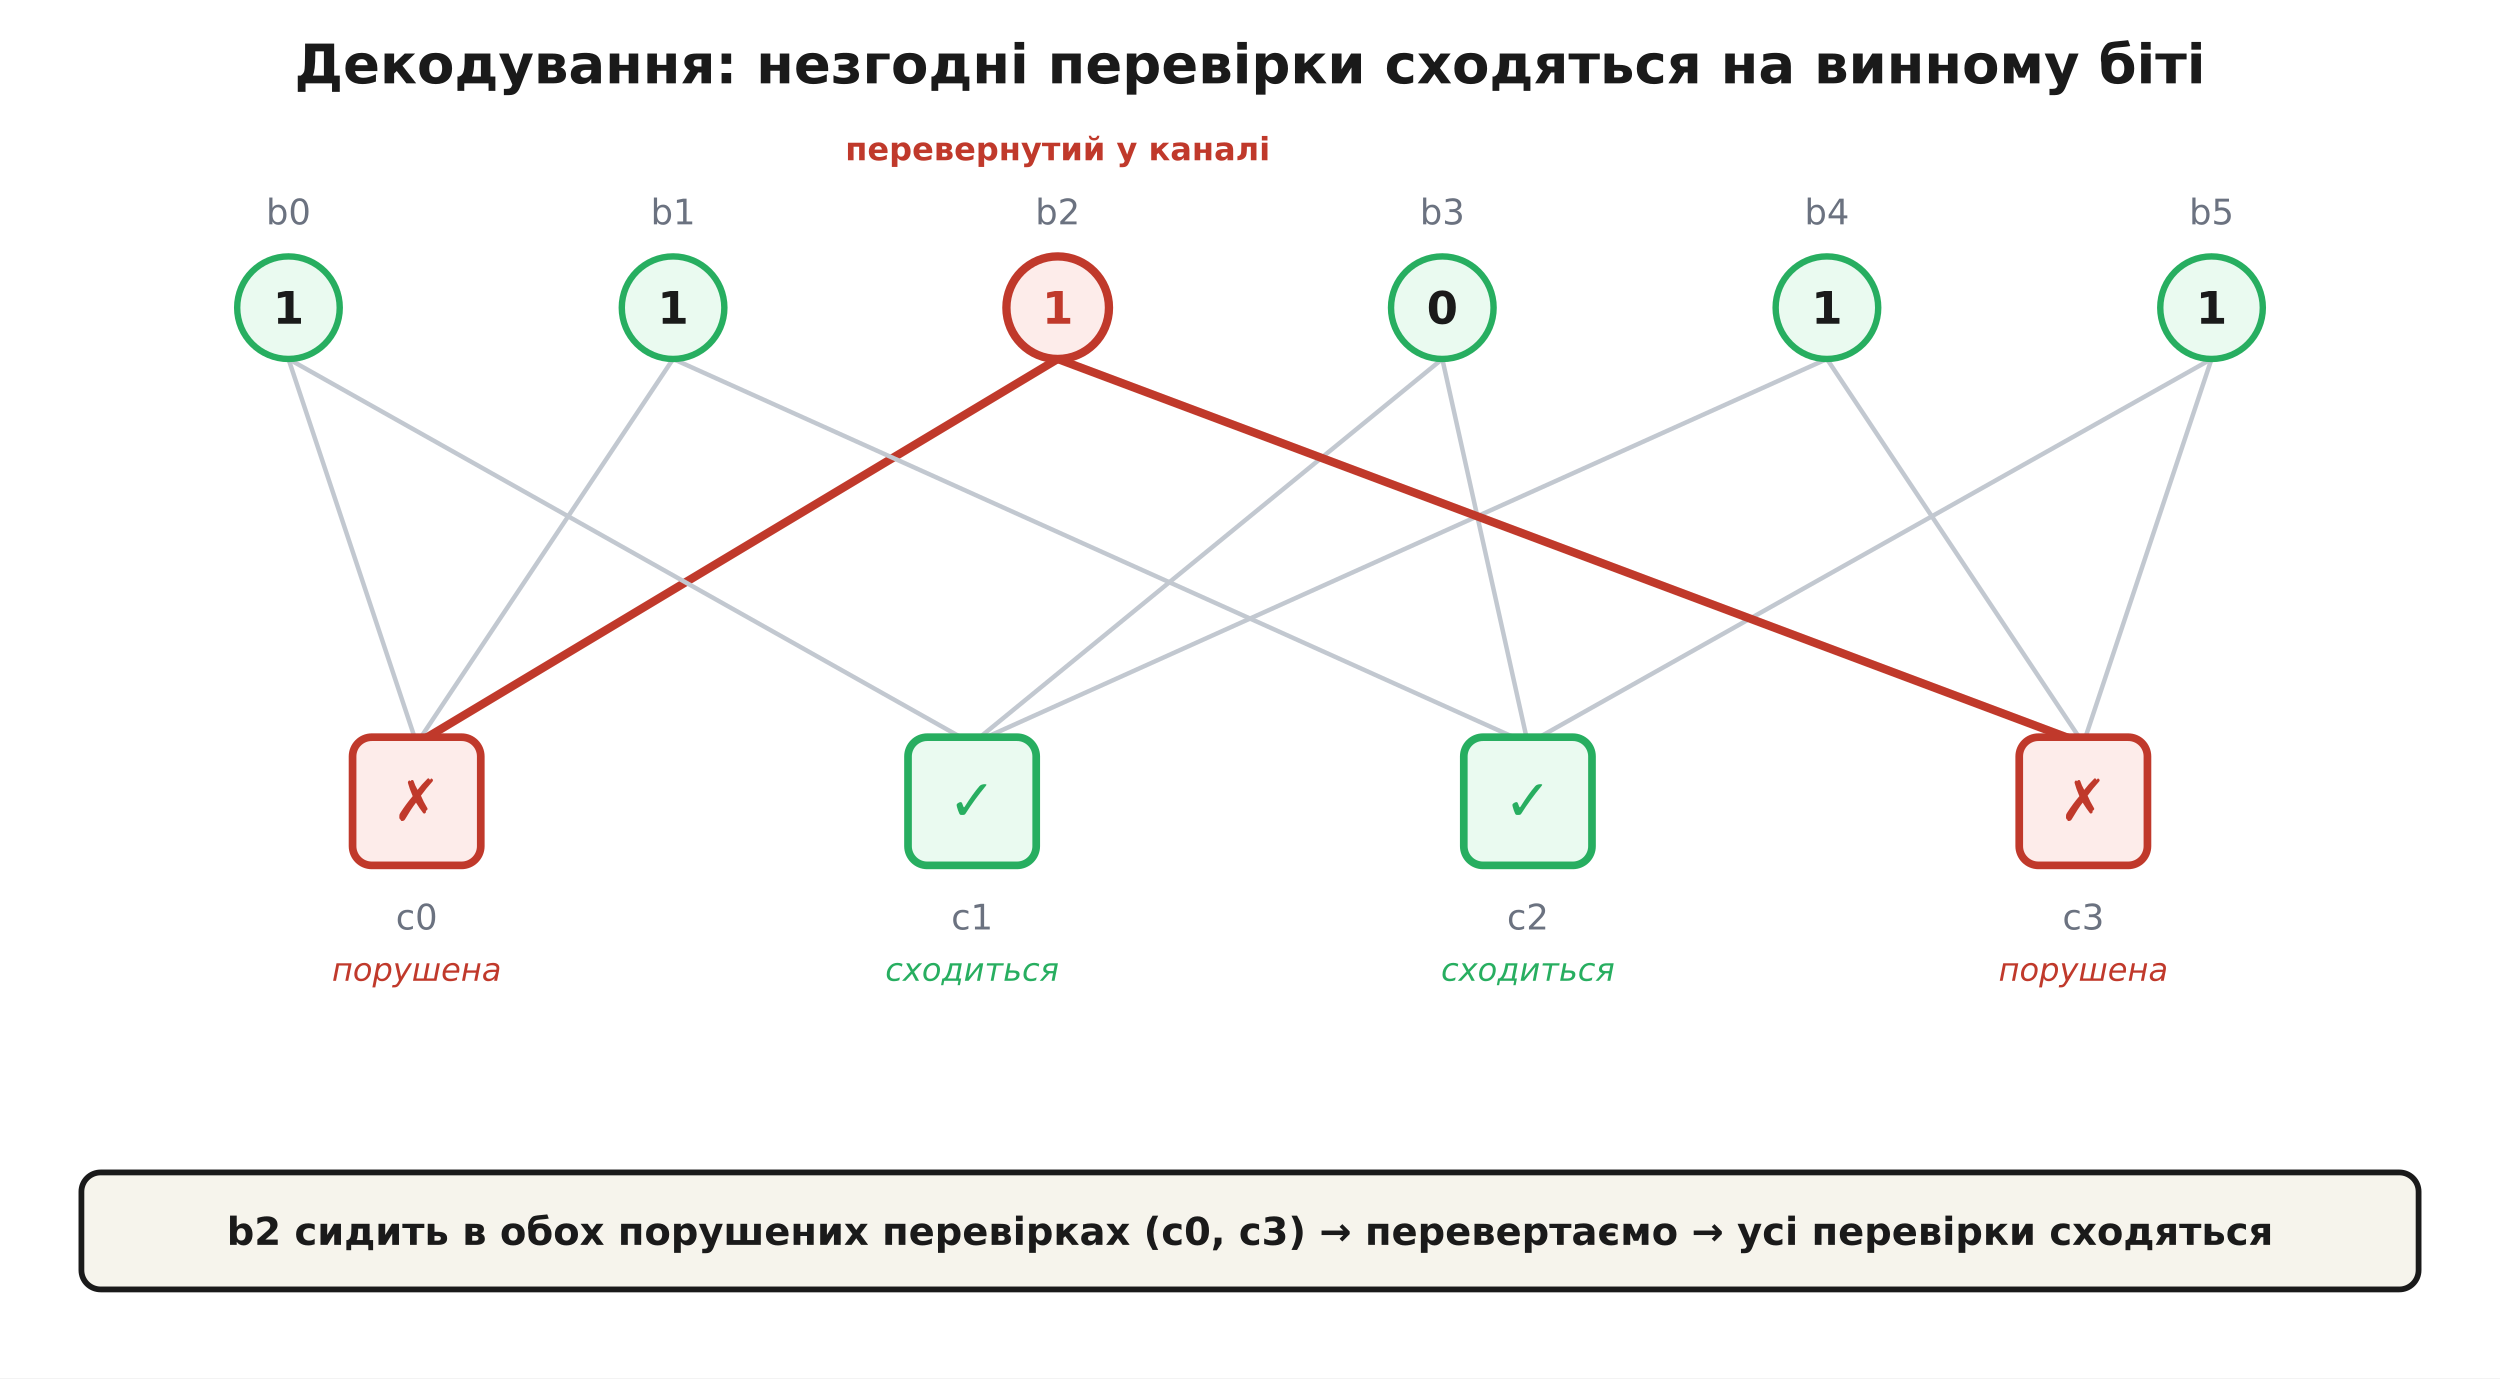
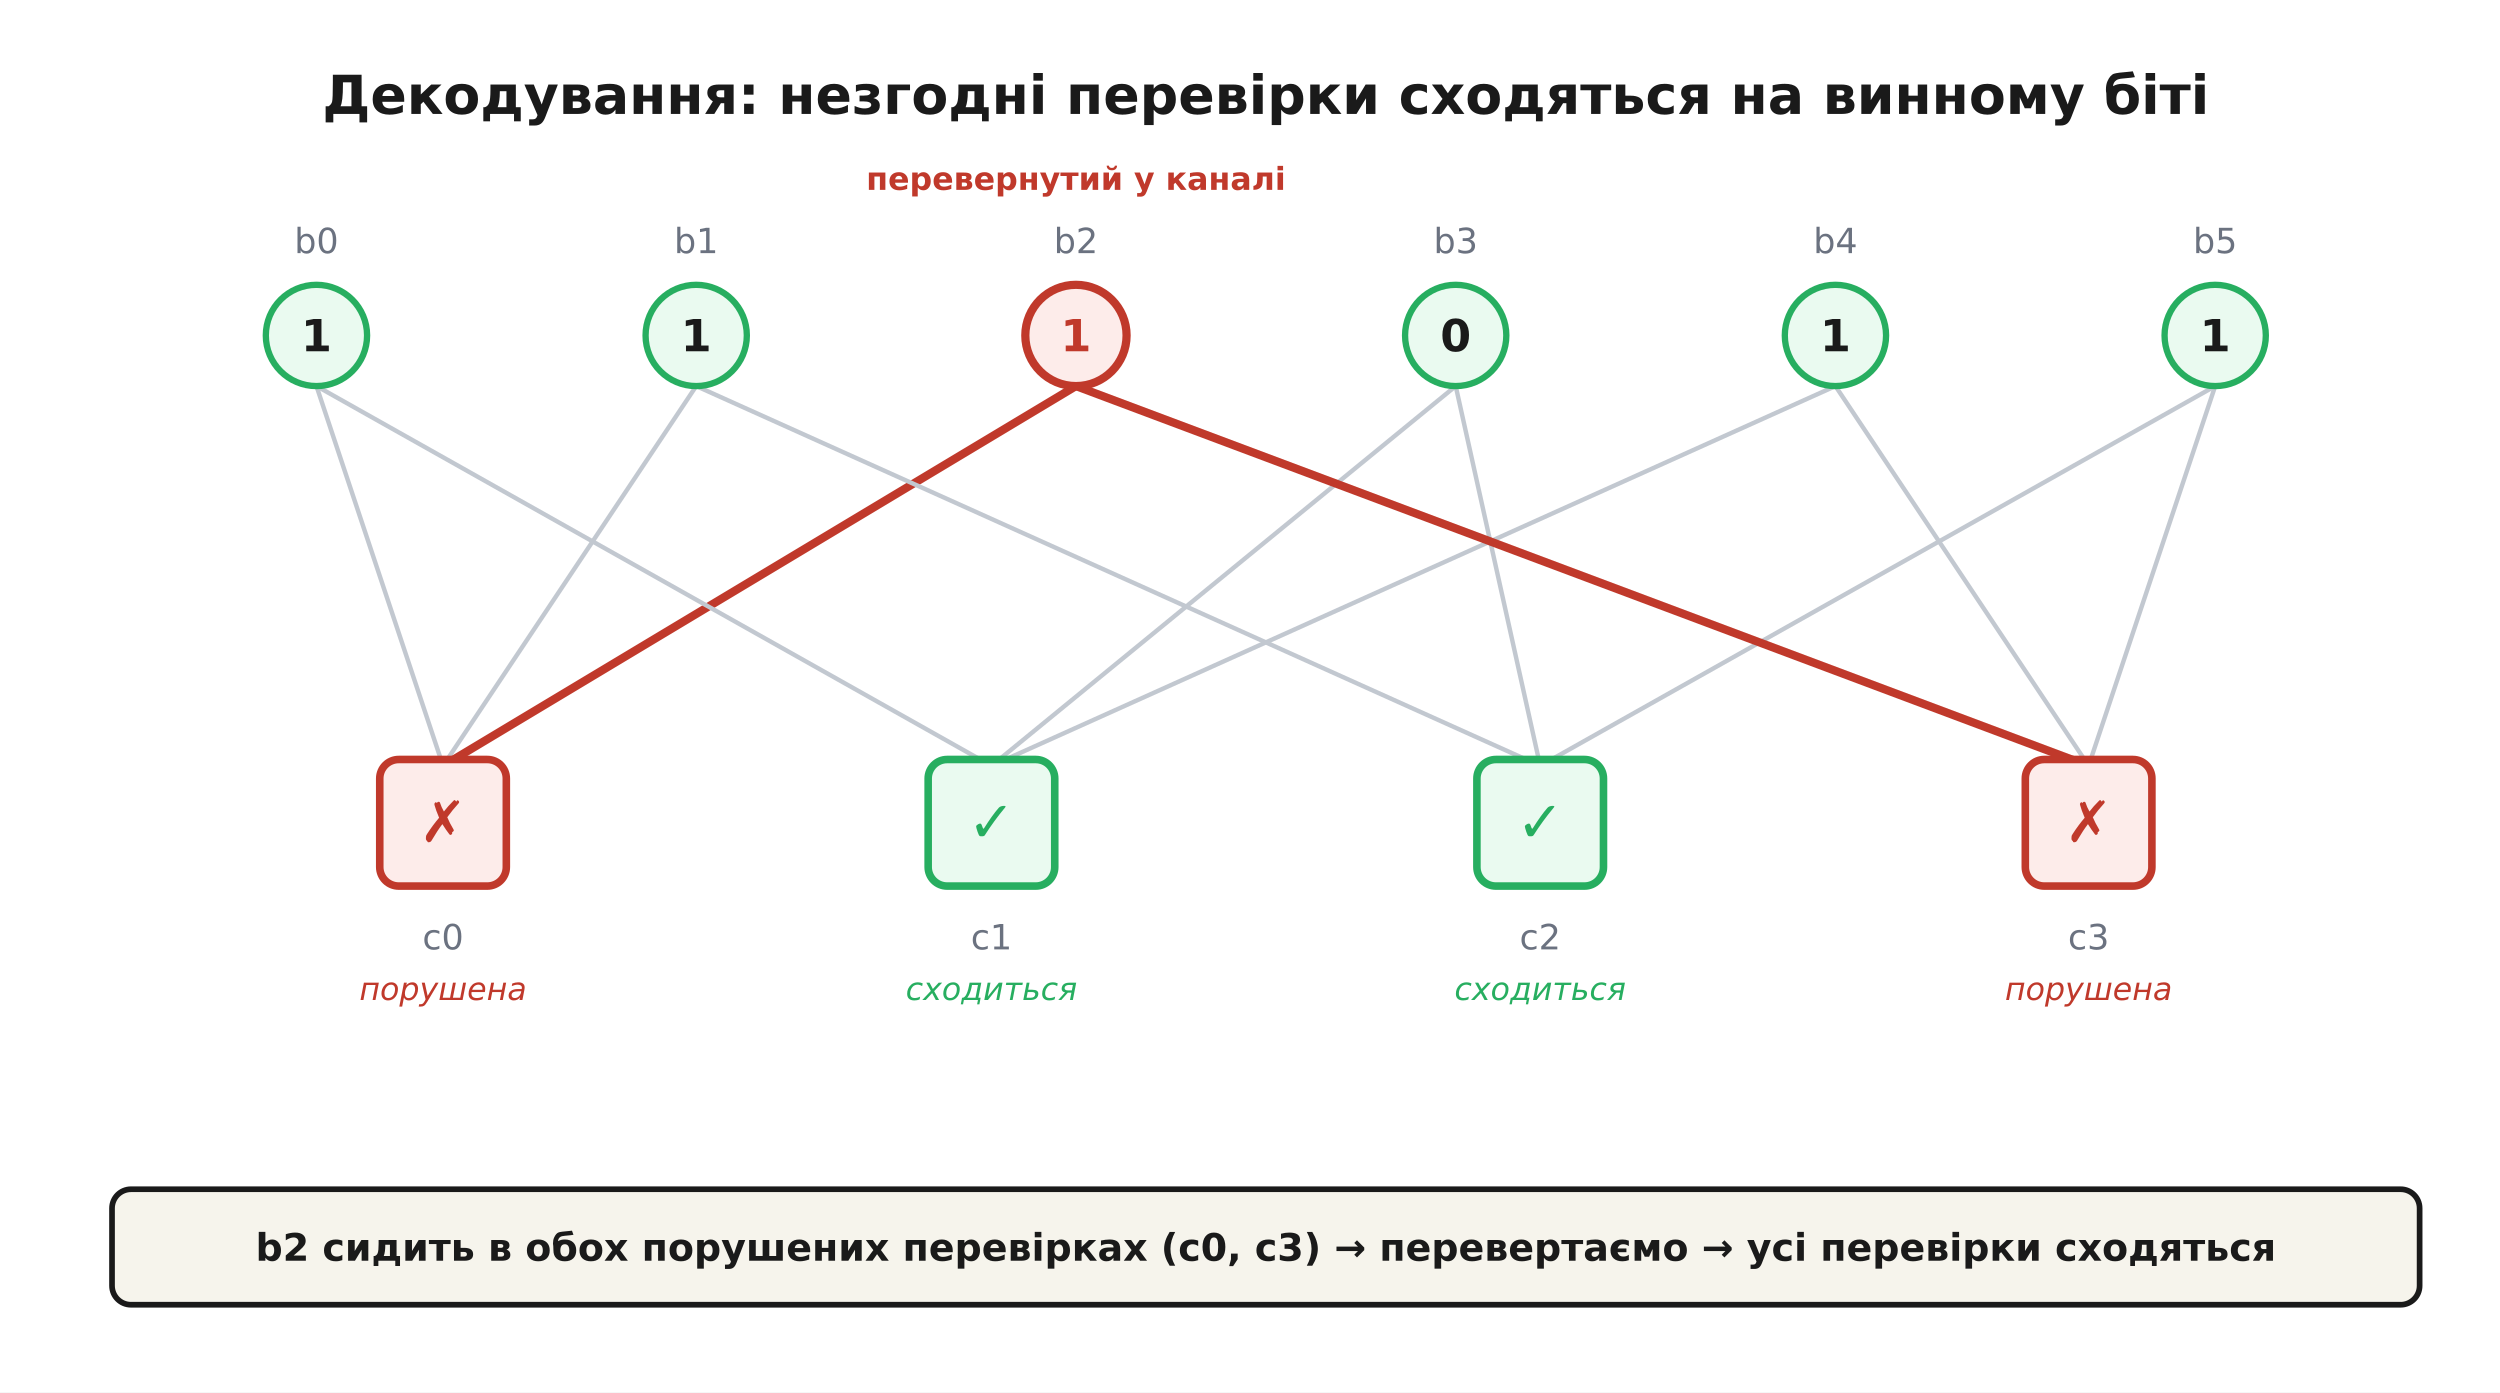
- <svg xmlns="http://www.w3.org/2000/svg" viewBox="0 0 780 430" font-family="'Segoe UI', 'DejaVu Sans', Arial, sans-serif">
-   <rect width="780" height="430" fill="#ffffff" />
+ <svg xmlns="http://www.w3.org/2000/svg" viewBox="-10 -10 790 440" font-family="'Segoe UI', 'DejaVu Sans', Arial, sans-serif">
+   <rect x="-10" y="-10" width="790" height="440" fill="#ffffff" />
  <defs>
    <marker id="arrow" viewBox="0 0 10 10" refX="9" refY="5" markerWidth="7" markerHeight="7" orient="auto-start-reverse">
      <path d="M0 0 L10 5 L0 10 z" fill="#333333" />
    </marker>
  </defs>
  <text x="390.0" y="26.0" font-family="'Segoe UI', 'DejaVu Sans', Arial, sans-serif" font-size="17" fill="#1a1a1a" text-anchor="middle" font-weight="700">Декодування: незгодні перевірки сходяться на винному біті</text>
  <line x1="90.0" y1="112.0" x2="130.0" y2="232.0" stroke="#c2c8d0" stroke-width="1.4" />
  <line x1="210.0" y1="112.0" x2="130.0" y2="232.0" stroke="#c2c8d0" stroke-width="1.4" />
  <line x1="330.0" y1="112.0" x2="130.0" y2="232.0" stroke="#c0392b" stroke-width="2.6" />
  <line x1="90.0" y1="112.0" x2="303.3" y2="232.0" stroke="#c2c8d0" stroke-width="1.4" />
  <line x1="450.0" y1="112.0" x2="303.3" y2="232.0" stroke="#c2c8d0" stroke-width="1.4" />
  <line x1="570.0" y1="112.0" x2="303.3" y2="232.0" stroke="#c2c8d0" stroke-width="1.4" />
  <line x1="210.0" y1="112.0" x2="476.7" y2="232.0" stroke="#c2c8d0" stroke-width="1.4" />
  <line x1="450.0" y1="112.0" x2="476.7" y2="232.0" stroke="#c2c8d0" stroke-width="1.4" />
  <line x1="690.0" y1="112.0" x2="476.7" y2="232.0" stroke="#c2c8d0" stroke-width="1.4" />
  <line x1="330.0" y1="112.0" x2="650.0" y2="232.0" stroke="#c0392b" stroke-width="2.6" />
  <line x1="570.0" y1="112.0" x2="650.0" y2="232.0" stroke="#c2c8d0" stroke-width="1.4" />
  <line x1="690.0" y1="112.0" x2="650.0" y2="232.0" stroke="#c2c8d0" stroke-width="1.4" />
  <circle cx="90.0" cy="96.0" r="16.0" fill="#eafaf0" stroke="#27ae60" stroke-width="2.0" />
  <text x="90.0" y="70.0" font-family="'Segoe UI', 'DejaVu Sans', Arial, sans-serif" font-size="11" fill="#6b7280" text-anchor="middle">b0</text>
  <text x="90.0" y="101.0" font-family="'Segoe UI', 'DejaVu Sans', Arial, sans-serif" font-size="14" fill="#1a1a1a" text-anchor="middle" font-weight="700">1</text>
  <circle cx="210.0" cy="96.0" r="16.0" fill="#eafaf0" stroke="#27ae60" stroke-width="2.0" />
  <text x="210.0" y="70.0" font-family="'Segoe UI', 'DejaVu Sans', Arial, sans-serif" font-size="11" fill="#6b7280" text-anchor="middle">b1</text>
  <text x="210.0" y="101.0" font-family="'Segoe UI', 'DejaVu Sans', Arial, sans-serif" font-size="14" fill="#1a1a1a" text-anchor="middle" font-weight="700">1</text>
  <circle cx="330.0" cy="96.0" r="16.0" fill="#fdecea" stroke="#c0392b" stroke-width="2.6" />
  <text x="330.0" y="70.0" font-family="'Segoe UI', 'DejaVu Sans', Arial, sans-serif" font-size="11" fill="#6b7280" text-anchor="middle">b2</text>
  <text x="330.0" y="101.0" font-family="'Segoe UI', 'DejaVu Sans', Arial, sans-serif" font-size="14" fill="#c0392b" text-anchor="middle" font-weight="700">1</text>
  <circle cx="450.0" cy="96.0" r="16.0" fill="#eafaf0" stroke="#27ae60" stroke-width="2.0" />
  <text x="450.0" y="70.0" font-family="'Segoe UI', 'DejaVu Sans', Arial, sans-serif" font-size="11" fill="#6b7280" text-anchor="middle">b3</text>
  <text x="450.0" y="101.0" font-family="'Segoe UI', 'DejaVu Sans', Arial, sans-serif" font-size="14" fill="#1a1a1a" text-anchor="middle" font-weight="700">0</text>
  <circle cx="570.0" cy="96.0" r="16.0" fill="#eafaf0" stroke="#27ae60" stroke-width="2.0" />
  <text x="570.0" y="70.0" font-family="'Segoe UI', 'DejaVu Sans', Arial, sans-serif" font-size="11" fill="#6b7280" text-anchor="middle">b4</text>
  <text x="570.0" y="101.0" font-family="'Segoe UI', 'DejaVu Sans', Arial, sans-serif" font-size="14" fill="#1a1a1a" text-anchor="middle" font-weight="700">1</text>
  <circle cx="690.0" cy="96.0" r="16.0" fill="#eafaf0" stroke="#27ae60" stroke-width="2.0" />
  <text x="690.0" y="70.0" font-family="'Segoe UI', 'DejaVu Sans', Arial, sans-serif" font-size="11" fill="#6b7280" text-anchor="middle">b5</text>
  <text x="690.0" y="101.0" font-family="'Segoe UI', 'DejaVu Sans', Arial, sans-serif" font-size="14" fill="#1a1a1a" text-anchor="middle" font-weight="700">1</text>
  <text x="330.0" y="50.0" font-family="'Segoe UI', 'DejaVu Sans', Arial, sans-serif" font-size="10" fill="#c0392b" text-anchor="middle" font-weight="700">перевернутий у каналі</text>
  <rect x="110.0" y="230.0" width="40.0" height="40.0" rx="6" fill="#fdecea" stroke="#c0392b" stroke-width="2.4" />
  <text x="130.0" y="256.0" font-family="'Segoe UI', 'DejaVu Sans', Arial, sans-serif" font-size="18" fill="#c0392b" text-anchor="middle" font-weight="700">✗</text>
  <text x="130.0" y="290.0" font-family="'Segoe UI', 'DejaVu Sans', Arial, sans-serif" font-size="11" fill="#6b7280" text-anchor="middle">c0</text>
  <text x="130.0" y="306.0" font-family="'Segoe UI', 'DejaVu Sans', Arial, sans-serif" font-size="10" fill="#c0392b" text-anchor="middle" font-style="italic">порушена</text>
  <rect x="283.3" y="230.0" width="40.0" height="40.0" rx="6" fill="#eafaf0" stroke="#27ae60" stroke-width="2.4" />
  <text x="303.3" y="256.0" font-family="'Segoe UI', 'DejaVu Sans', Arial, sans-serif" font-size="18" fill="#27ae60" text-anchor="middle" font-weight="700">✓</text>
  <text x="303.3" y="290.0" font-family="'Segoe UI', 'DejaVu Sans', Arial, sans-serif" font-size="11" fill="#6b7280" text-anchor="middle">c1</text>
  <text x="303.3" y="306.0" font-family="'Segoe UI', 'DejaVu Sans', Arial, sans-serif" font-size="10" fill="#27ae60" text-anchor="middle" font-style="italic">сходиться</text>
  <rect x="456.7" y="230.0" width="40.0" height="40.0" rx="6" fill="#eafaf0" stroke="#27ae60" stroke-width="2.4" />
  <text x="476.7" y="256.0" font-family="'Segoe UI', 'DejaVu Sans', Arial, sans-serif" font-size="18" fill="#27ae60" text-anchor="middle" font-weight="700">✓</text>
  <text x="476.7" y="290.0" font-family="'Segoe UI', 'DejaVu Sans', Arial, sans-serif" font-size="11" fill="#6b7280" text-anchor="middle">c2</text>
  <text x="476.7" y="306.0" font-family="'Segoe UI', 'DejaVu Sans', Arial, sans-serif" font-size="10" fill="#27ae60" text-anchor="middle" font-style="italic">сходиться</text>
  <rect x="630.0" y="230.0" width="40.0" height="40.0" rx="6" fill="#fdecea" stroke="#c0392b" stroke-width="2.4" />
  <text x="650.0" y="256.0" font-family="'Segoe UI', 'DejaVu Sans', Arial, sans-serif" font-size="18" fill="#c0392b" text-anchor="middle" font-weight="700">✗</text>
  <text x="650.0" y="290.0" font-family="'Segoe UI', 'DejaVu Sans', Arial, sans-serif" font-size="11" fill="#6b7280" text-anchor="middle">c3</text>
  <text x="650.0" y="306.0" font-family="'Segoe UI', 'DejaVu Sans', Arial, sans-serif" font-size="10" fill="#c0392b" text-anchor="middle" font-style="italic">порушена</text>
  <rect x="25.4" y="365.8" width="729.2" height="36.5" rx="6" fill="#f6f4ec" stroke="#1a1a1a" stroke-width="1.8" />
  <text x="390.0" y="388.4" font-family="'Segoe UI', 'DejaVu Sans', Arial, sans-serif" font-size="12" fill="#1a1a1a" text-anchor="middle" font-weight="700">
    <tspan x="390.0" dy="0.0">b2 сидить в обох порушених перевірках (c0, c3)  →  перевертаємо  →  усі перевірки сходяться</tspan>
  </text>
</svg>
